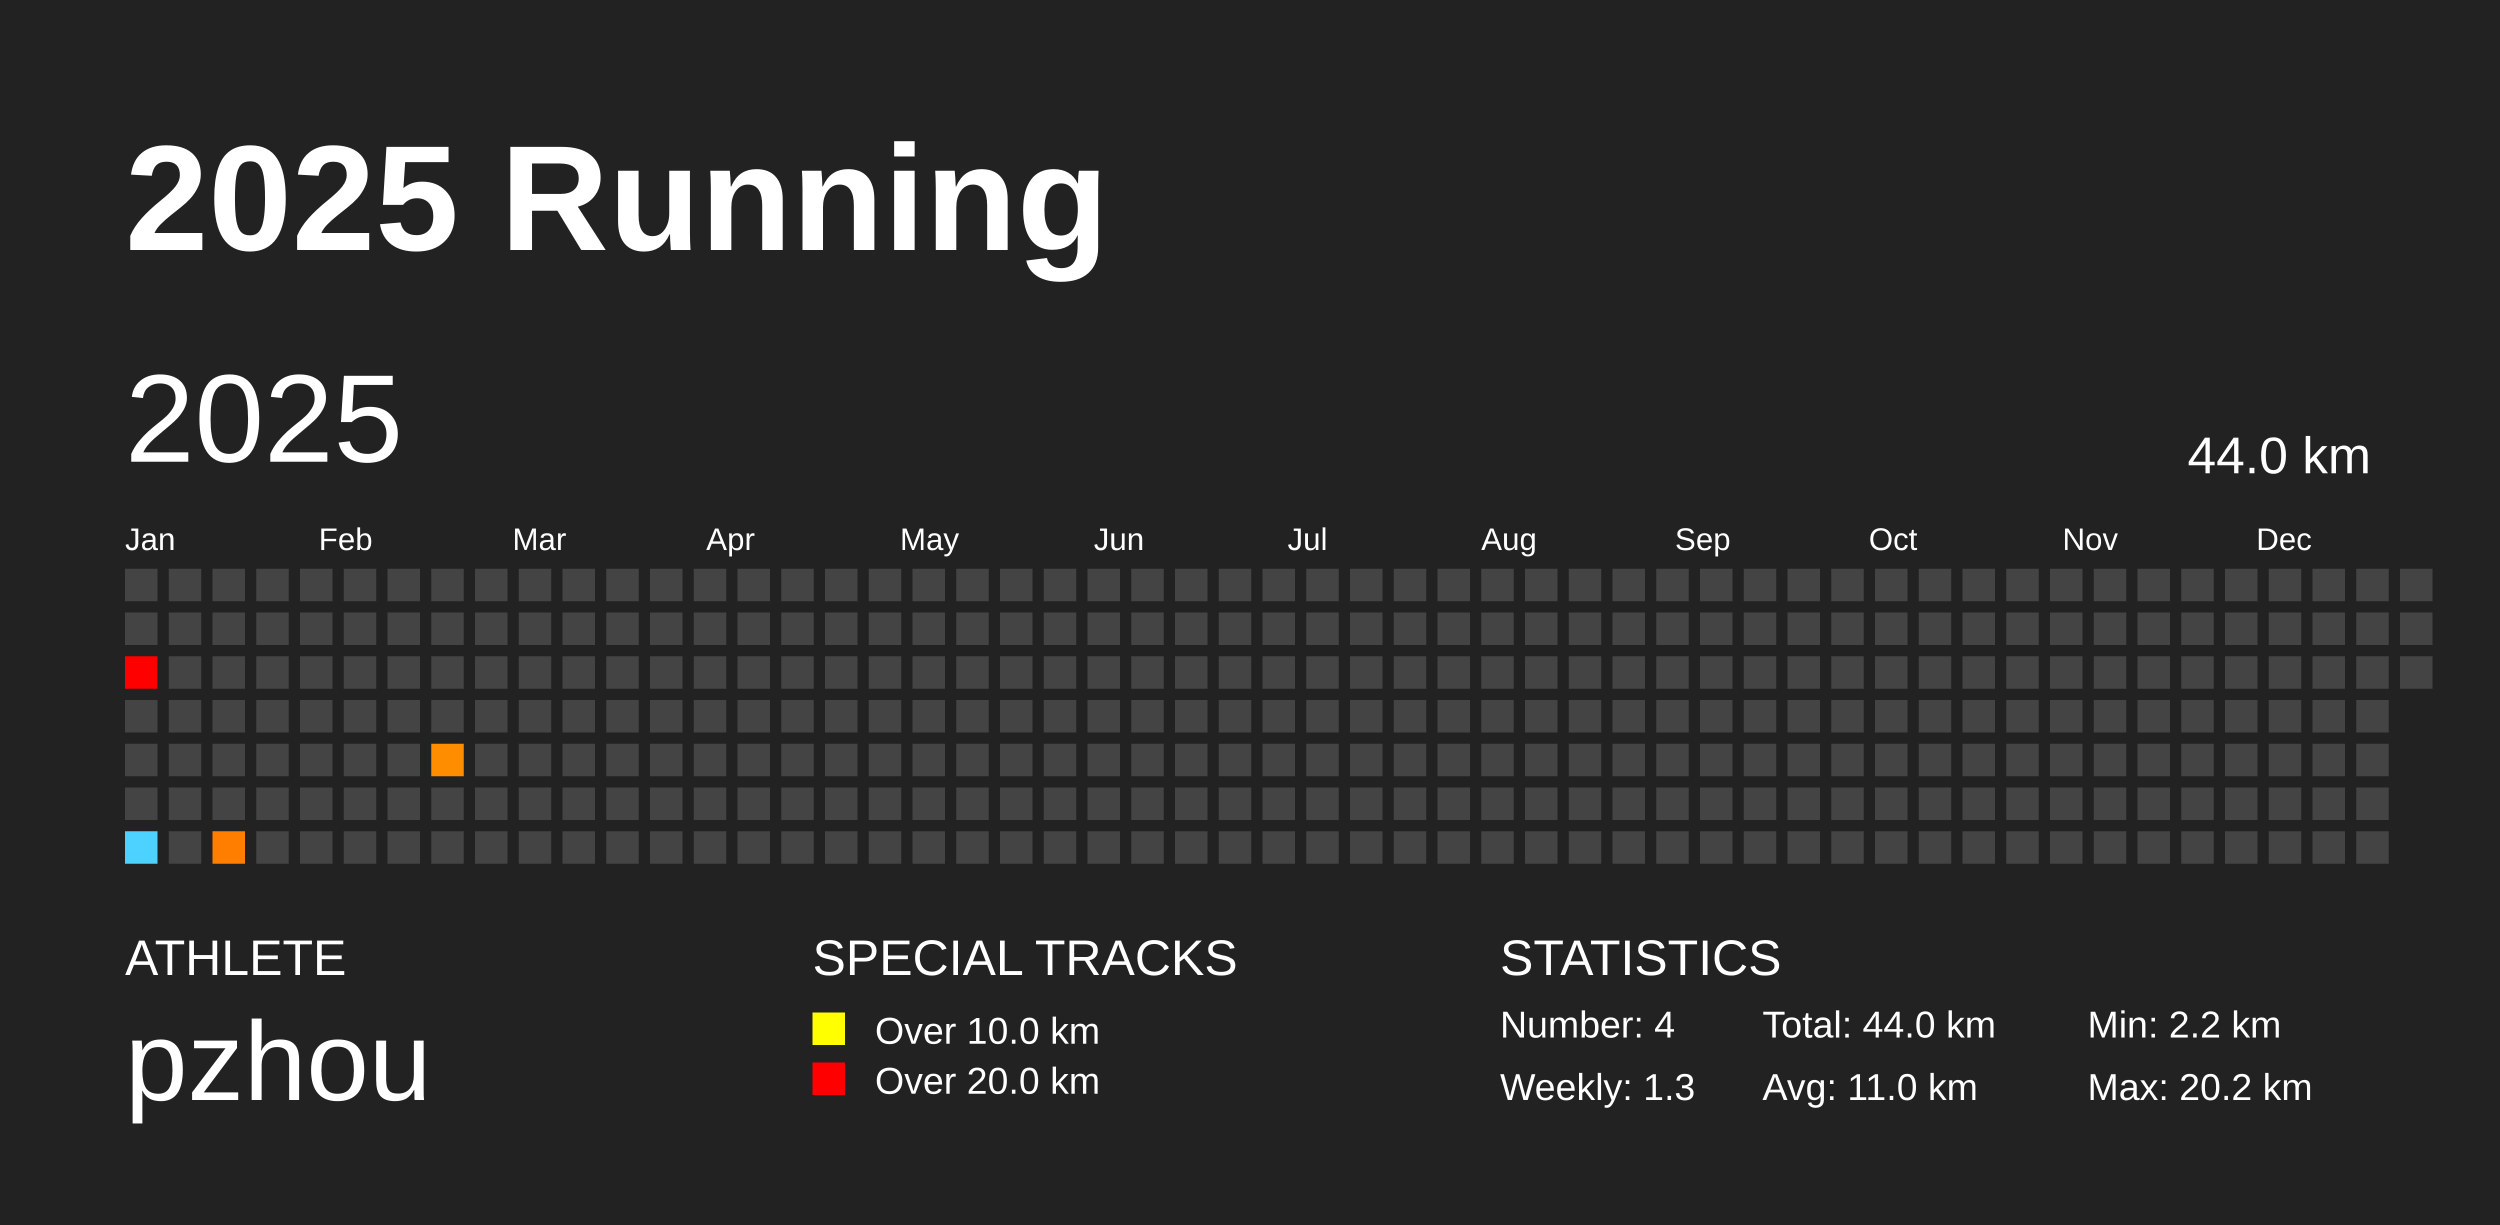
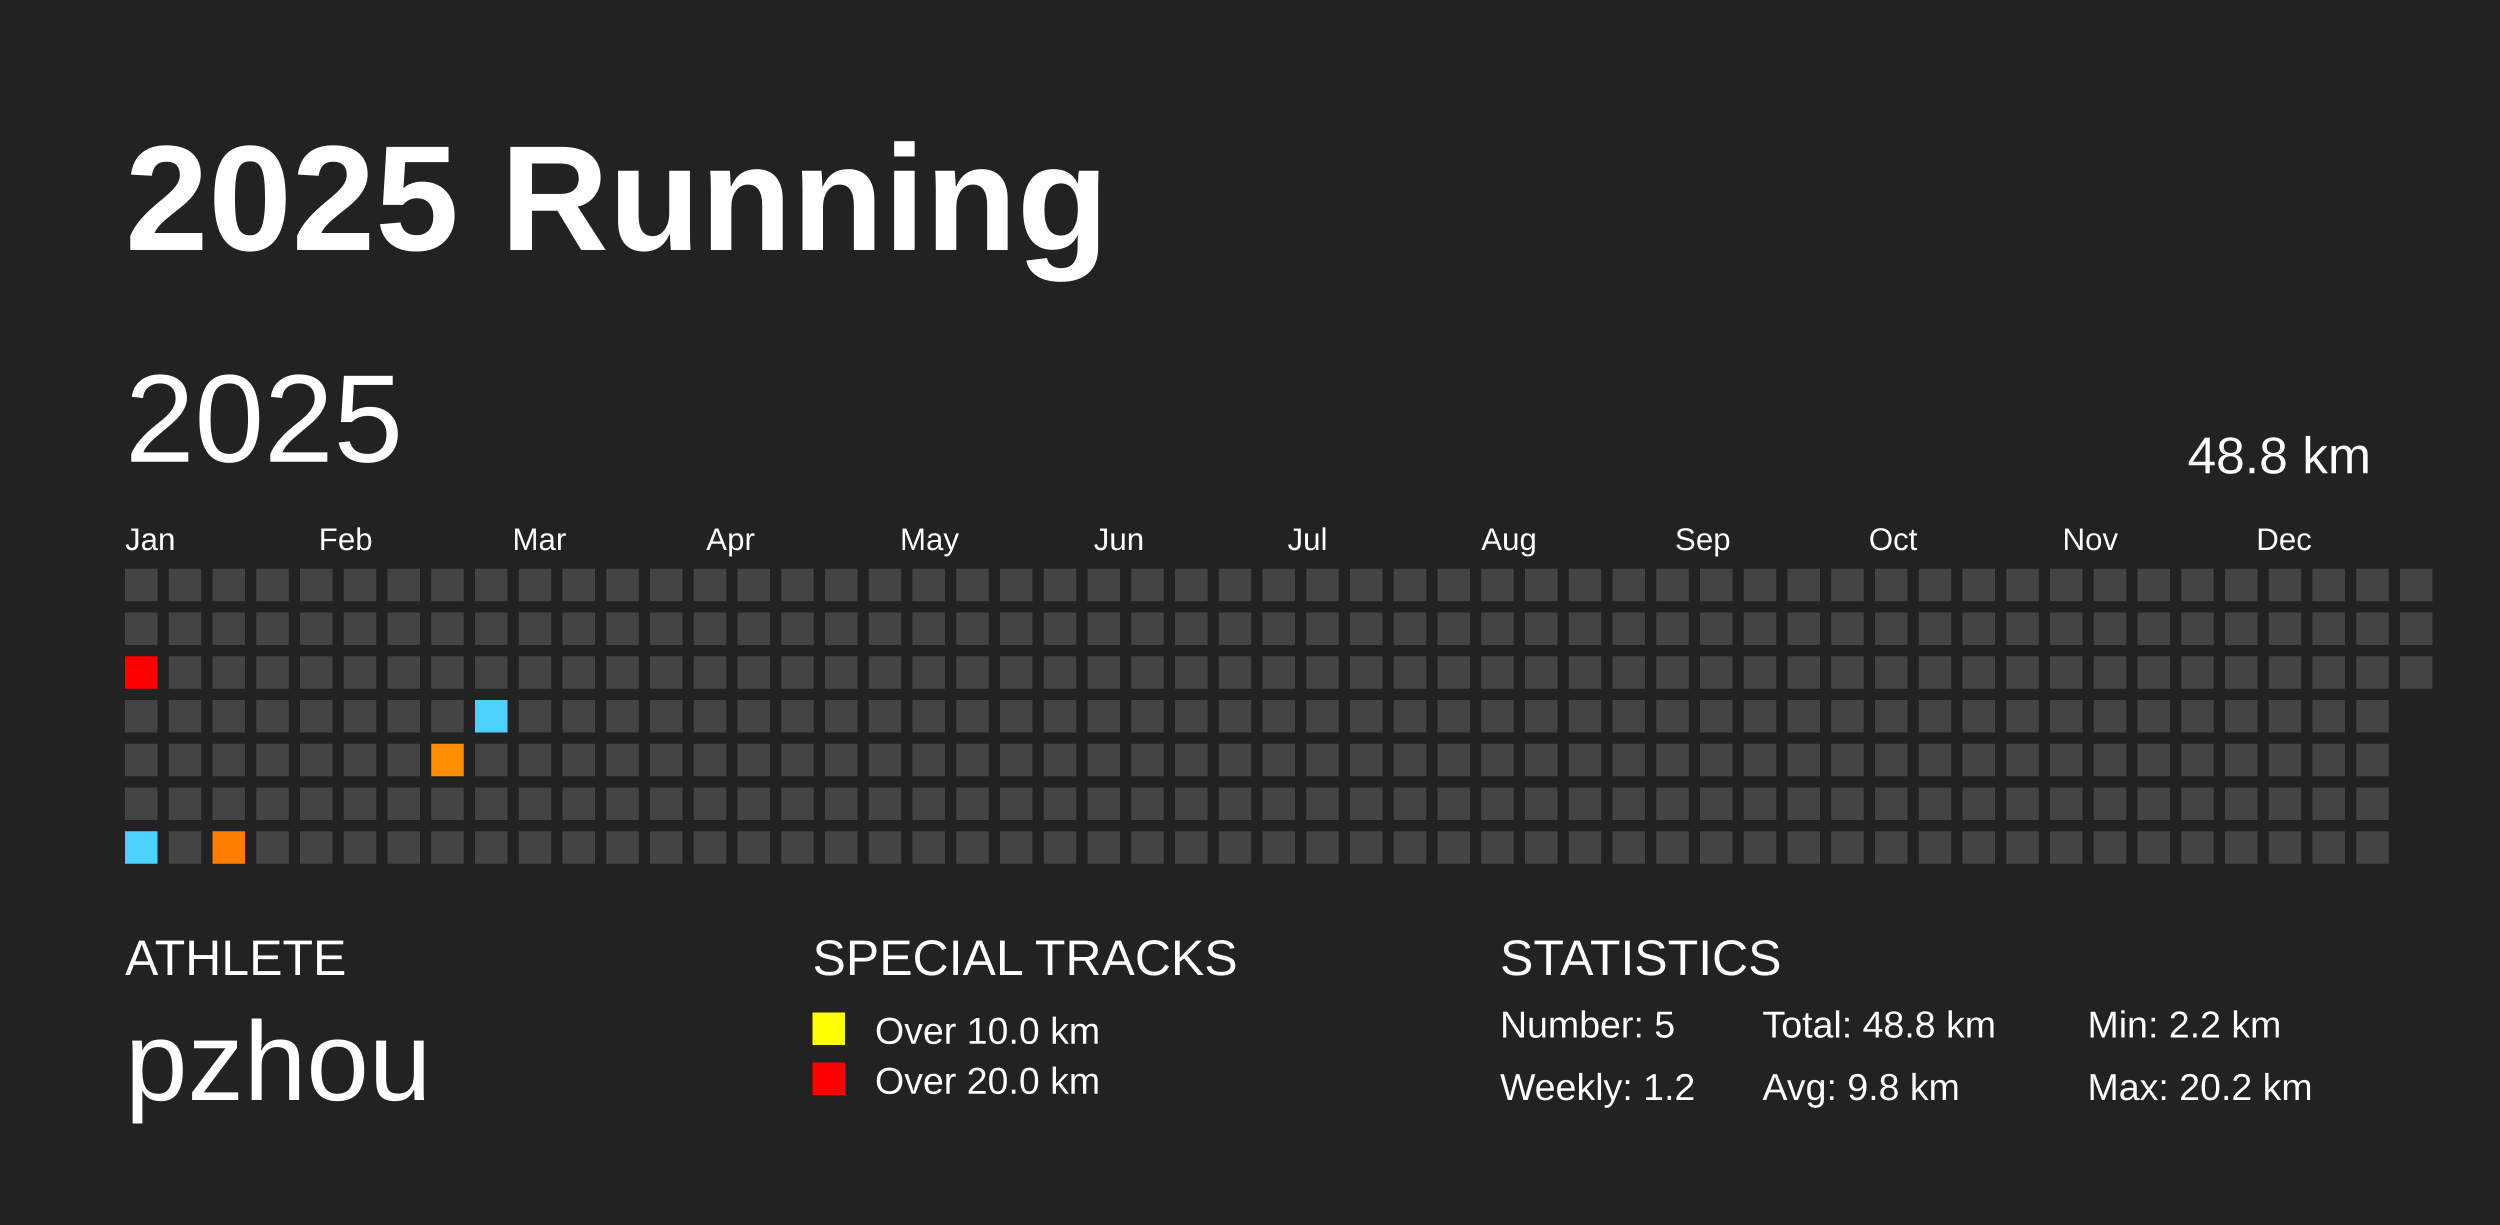
<svg xmlns="http://www.w3.org/2000/svg" baseProfile="full" height="98mm" version="1.1" viewBox="0,0,200,98" width="200mm">
  <defs />
  <rect fill="#222222" height="98" width="200" x="0" y="0" />
  <text fill="#FFFFFF" style="font-size:12px; font-family:Arial; font-weight:bold;" x="10" y="20">2025 Running</text>
  <text fill="#FFFFFF" style="font-size:4px; font-family:Arial" x="10" y="78">ATHLETE</text>
  <text fill="#FFFFFF" style="font-size:9px; font-family:Arial" x="10" y="88">pzhou</text>
  <text fill="#FFFFFF" style="font-size:4px; font-family:Arial" x="65" y="78">SPECIAL TRACKS</text>
  <rect fill="yellow" height="2.6" width="2.6" x="65" y="81" />
  <text fill="#FFFFFF" style="font-size:3px; font-family:Arial" x="70" y="83.5">Over 10.0 km</text>
  <rect fill="red" height="2.6" width="2.6" x="65" y="85" />
  <text fill="#FFFFFF" style="font-size:3px; font-family:Arial" x="70" y="87.5">Over 20.0 km</text>
  <text fill="#FFFFFF" style="font-size:4px; font-family:Arial" x="120" y="78">STATISTICS</text>
-   <text fill="#FFFFFF" style="font-size:3px; font-family:Arial" x="120" y="83">Number: 4</text>
-   <text fill="#FFFFFF" style="font-size:3px; font-family:Arial" x="120" y="88">Weekly: 1.3</text>
-   <text fill="#FFFFFF" style="font-size:3px; font-family:Arial" x="141" y="83">Total: 44.0 km</text>
-   <text fill="#FFFFFF" style="font-size:3px; font-family:Arial" x="141" y="88">Avg: 11.0 km</text>
+   <text fill="#FFFFFF" style="font-size:3px; font-family:Arial" x="120" y="83">Number: 5</text>
+   <text fill="#FFFFFF" style="font-size:3px; font-family:Arial" x="120" y="88">Weekly: 1.2</text>
+   <text fill="#FFFFFF" style="font-size:3px; font-family:Arial" x="141" y="83">Total: 48.8 km</text>
+   <text fill="#FFFFFF" style="font-size:3px; font-family:Arial" x="141" y="88">Avg: 9.8 km</text>
  <text fill="#FFFFFF" style="font-size:3px; font-family:Arial" x="167" y="83">Min: 2.2 km</text>
  <text fill="#FFFFFF" style="font-size:3px; font-family:Arial" x="167" y="88">Max: 20.2 km</text>
  <text dominant-baseline="hanging" fill="#FFFFFF" style="font-size:10.0px; font-family:Arial;" x="10" y="30">2025</text>
-   <text dominant-baseline="hanging" fill="#FFFFFF" style="font-size:4.125px; font-family:Arial;" x="175" y="35">44.0 km</text>
+   <text dominant-baseline="hanging" fill="#FFFFFF" style="font-size:4.125px; font-family:Arial;" x="175" y="35">48.8 km</text>
  <text fill="#FFFFFF" style="font-size:2.5px; font-family:Arial" x="10.0" y="44">Jan</text>
  <text fill="#FFFFFF" style="font-size:2.5px; font-family:Arial" x="25.5" y="44">Feb</text>
  <text fill="#FFFFFF" style="font-size:2.5px; font-family:Arial" x="41.0" y="44">Mar</text>
  <text fill="#FFFFFF" style="font-size:2.5px; font-family:Arial" x="56.5" y="44">Apr</text>
  <text fill="#FFFFFF" style="font-size:2.5px; font-family:Arial" x="72.0" y="44">May</text>
  <text fill="#FFFFFF" style="font-size:2.5px; font-family:Arial" x="87.5" y="44">Jun</text>
  <text fill="#FFFFFF" style="font-size:2.5px; font-family:Arial" x="103.0" y="44">Jul</text>
  <text fill="#FFFFFF" style="font-size:2.5px; font-family:Arial" x="118.5" y="44">Aug</text>
  <text fill="#FFFFFF" style="font-size:2.5px; font-family:Arial" x="134.0" y="44">Sep</text>
  <text fill="#FFFFFF" style="font-size:2.5px; font-family:Arial" x="149.5" y="44">Oct</text>
  <text fill="#FFFFFF" style="font-size:2.5px; font-family:Arial" x="165.0" y="44">Nov</text>
  <text fill="#FFFFFF" style="font-size:2.5px; font-family:Arial" x="180.5" y="44">Dec</text>
  <rect fill="#444444" height="2.6" width="2.6" x="10.0" y="45.5" />
  <rect fill="#444444" height="2.6" width="2.6" x="10.0" y="49.0" />
  <rect fill="red" height="2.6" width="2.6" x="10.0" y="52.5" />
  <rect fill="#444444" height="2.6" width="2.6" x="10.0" y="56.0" />
  <rect fill="#444444" height="2.6" width="2.6" x="10.0" y="59.5" />
  <rect fill="#444444" height="2.6" width="2.6" x="10.0" y="63.0" />
  <rect fill="#4dd2ff" height="2.6" width="2.6" x="10.0" y="66.5" />
  <rect fill="#444444" height="2.6" width="2.6" x="13.5" y="45.5" />
  <rect fill="#444444" height="2.6" width="2.6" x="13.5" y="49.0" />
  <rect fill="#444444" height="2.6" width="2.6" x="13.5" y="52.5" />
  <rect fill="#444444" height="2.6" width="2.6" x="13.5" y="56.0" />
  <rect fill="#444444" height="2.6" width="2.6" x="13.5" y="59.5" />
  <rect fill="#444444" height="2.6" width="2.6" x="13.5" y="63.0" />
  <rect fill="#444444" height="2.6" width="2.6" x="13.5" y="66.5" />
  <rect fill="#444444" height="2.6" width="2.6" x="17.0" y="45.5" />
  <rect fill="#444444" height="2.6" width="2.6" x="17.0" y="49.0" />
  <rect fill="#444444" height="2.6" width="2.6" x="17.0" y="52.5" />
  <rect fill="#444444" height="2.6" width="2.6" x="17.0" y="56.0" />
  <rect fill="#444444" height="2.6" width="2.6" x="17.0" y="59.5" />
  <rect fill="#444444" height="2.6" width="2.6" x="17.0" y="63.0" />
  <rect fill="#ff7e00" height="2.6" width="2.6" x="17.0" y="66.5" />
  <rect fill="#444444" height="2.6" width="2.6" x="20.5" y="45.5" />
  <rect fill="#444444" height="2.6" width="2.6" x="20.5" y="49.0" />
  <rect fill="#444444" height="2.6" width="2.6" x="20.5" y="52.5" />
  <rect fill="#444444" height="2.6" width="2.6" x="20.5" y="56.0" />
  <rect fill="#444444" height="2.6" width="2.6" x="20.5" y="59.5" />
  <rect fill="#444444" height="2.6" width="2.6" x="20.5" y="63.0" />
  <rect fill="#444444" height="2.6" width="2.6" x="20.5" y="66.5" />
  <rect fill="#444444" height="2.6" width="2.6" x="24.0" y="45.5" />
  <rect fill="#444444" height="2.6" width="2.6" x="24.0" y="49.0" />
  <rect fill="#444444" height="2.6" width="2.6" x="24.0" y="52.5" />
  <rect fill="#444444" height="2.6" width="2.6" x="24.0" y="56.0" />
  <rect fill="#444444" height="2.6" width="2.6" x="24.0" y="59.5" />
  <rect fill="#444444" height="2.6" width="2.6" x="24.0" y="63.0" />
  <rect fill="#444444" height="2.6" width="2.6" x="24.0" y="66.5" />
  <rect fill="#444444" height="2.6" width="2.6" x="27.5" y="45.5" />
  <rect fill="#444444" height="2.6" width="2.6" x="27.5" y="49.0" />
  <rect fill="#444444" height="2.6" width="2.6" x="27.5" y="52.5" />
  <rect fill="#444444" height="2.6" width="2.6" x="27.5" y="56.0" />
  <rect fill="#444444" height="2.6" width="2.6" x="27.5" y="59.5" />
  <rect fill="#444444" height="2.6" width="2.6" x="27.5" y="63.0" />
  <rect fill="#444444" height="2.6" width="2.6" x="27.5" y="66.5" />
  <rect fill="#444444" height="2.6" width="2.6" x="31.0" y="45.5" />
  <rect fill="#444444" height="2.6" width="2.6" x="31.0" y="49.0" />
  <rect fill="#444444" height="2.6" width="2.6" x="31.0" y="52.5" />
  <rect fill="#444444" height="2.6" width="2.6" x="31.0" y="56.0" />
  <rect fill="#444444" height="2.6" width="2.6" x="31.0" y="59.5" />
  <rect fill="#444444" height="2.6" width="2.6" x="31.0" y="63.0" />
  <rect fill="#444444" height="2.6" width="2.6" x="31.0" y="66.5" />
  <rect fill="#444444" height="2.6" width="2.6" x="34.5" y="45.5" />
  <rect fill="#444444" height="2.6" width="2.6" x="34.5" y="49.0" />
  <rect fill="#444444" height="2.6" width="2.6" x="34.5" y="52.5" />
  <rect fill="#444444" height="2.6" width="2.6" x="34.5" y="56.0" />
  <rect fill="#ff8d00" height="2.6" width="2.6" x="34.5" y="59.5" />
  <rect fill="#444444" height="2.6" width="2.6" x="34.5" y="63.0" />
  <rect fill="#444444" height="2.6" width="2.6" x="34.5" y="66.5" />
  <rect fill="#444444" height="2.6" width="2.6" x="38.0" y="45.5" />
  <rect fill="#444444" height="2.6" width="2.6" x="38.0" y="49.0" />
  <rect fill="#444444" height="2.6" width="2.6" x="38.0" y="52.5" />
-   <rect fill="#444444" height="2.6" width="2.6" x="38.0" y="56.0" />
+   <rect fill="#4dd2ff" height="2.6" width="2.6" x="38.0" y="56.0" />
  <rect fill="#444444" height="2.6" width="2.6" x="38.0" y="59.5" />
  <rect fill="#444444" height="2.6" width="2.6" x="38.0" y="63.0" />
  <rect fill="#444444" height="2.6" width="2.6" x="38.0" y="66.5" />
  <rect fill="#444444" height="2.6" width="2.6" x="41.5" y="45.5" />
  <rect fill="#444444" height="2.6" width="2.6" x="41.5" y="49.0" />
  <rect fill="#444444" height="2.6" width="2.6" x="41.5" y="52.5" />
  <rect fill="#444444" height="2.6" width="2.6" x="41.5" y="56.0" />
  <rect fill="#444444" height="2.6" width="2.6" x="41.5" y="59.5" />
  <rect fill="#444444" height="2.6" width="2.6" x="41.5" y="63.0" />
  <rect fill="#444444" height="2.6" width="2.6" x="41.5" y="66.5" />
  <rect fill="#444444" height="2.6" width="2.6" x="45.0" y="45.5" />
  <rect fill="#444444" height="2.6" width="2.6" x="45.0" y="49.0" />
  <rect fill="#444444" height="2.6" width="2.6" x="45.0" y="52.5" />
  <rect fill="#444444" height="2.6" width="2.6" x="45.0" y="56.0" />
  <rect fill="#444444" height="2.6" width="2.6" x="45.0" y="59.5" />
  <rect fill="#444444" height="2.6" width="2.6" x="45.0" y="63.0" />
  <rect fill="#444444" height="2.6" width="2.6" x="45.0" y="66.5" />
  <rect fill="#444444" height="2.6" width="2.6" x="48.5" y="45.5" />
  <rect fill="#444444" height="2.6" width="2.6" x="48.5" y="49.0" />
  <rect fill="#444444" height="2.6" width="2.6" x="48.5" y="52.5" />
  <rect fill="#444444" height="2.6" width="2.6" x="48.5" y="56.0" />
  <rect fill="#444444" height="2.6" width="2.6" x="48.5" y="59.5" />
  <rect fill="#444444" height="2.6" width="2.6" x="48.5" y="63.0" />
  <rect fill="#444444" height="2.6" width="2.6" x="48.5" y="66.5" />
  <rect fill="#444444" height="2.6" width="2.6" x="52.0" y="45.5" />
  <rect fill="#444444" height="2.6" width="2.6" x="52.0" y="49.0" />
  <rect fill="#444444" height="2.6" width="2.6" x="52.0" y="52.5" />
  <rect fill="#444444" height="2.6" width="2.6" x="52.0" y="56.0" />
  <rect fill="#444444" height="2.6" width="2.6" x="52.0" y="59.5" />
  <rect fill="#444444" height="2.6" width="2.6" x="52.0" y="63.0" />
  <rect fill="#444444" height="2.6" width="2.6" x="52.0" y="66.5" />
  <rect fill="#444444" height="2.6" width="2.6" x="55.5" y="45.5" />
  <rect fill="#444444" height="2.6" width="2.6" x="55.5" y="49.0" />
  <rect fill="#444444" height="2.6" width="2.6" x="55.5" y="52.5" />
  <rect fill="#444444" height="2.6" width="2.6" x="55.5" y="56.0" />
  <rect fill="#444444" height="2.6" width="2.6" x="55.5" y="59.5" />
  <rect fill="#444444" height="2.6" width="2.6" x="55.5" y="63.0" />
  <rect fill="#444444" height="2.6" width="2.6" x="55.5" y="66.5" />
  <rect fill="#444444" height="2.6" width="2.6" x="59.0" y="45.5" />
  <rect fill="#444444" height="2.6" width="2.6" x="59.0" y="49.0" />
  <rect fill="#444444" height="2.6" width="2.6" x="59.0" y="52.5" />
  <rect fill="#444444" height="2.6" width="2.6" x="59.0" y="56.0" />
  <rect fill="#444444" height="2.6" width="2.6" x="59.0" y="59.5" />
  <rect fill="#444444" height="2.6" width="2.6" x="59.0" y="63.0" />
  <rect fill="#444444" height="2.6" width="2.6" x="59.0" y="66.5" />
  <rect fill="#444444" height="2.6" width="2.6" x="62.5" y="45.5" />
  <rect fill="#444444" height="2.6" width="2.6" x="62.5" y="49.0" />
  <rect fill="#444444" height="2.6" width="2.6" x="62.5" y="52.5" />
  <rect fill="#444444" height="2.6" width="2.6" x="62.5" y="56.0" />
  <rect fill="#444444" height="2.6" width="2.6" x="62.5" y="59.5" />
  <rect fill="#444444" height="2.6" width="2.6" x="62.5" y="63.0" />
  <rect fill="#444444" height="2.6" width="2.6" x="62.5" y="66.5" />
  <rect fill="#444444" height="2.6" width="2.6" x="66.0" y="45.5" />
  <rect fill="#444444" height="2.6" width="2.6" x="66.0" y="49.0" />
  <rect fill="#444444" height="2.6" width="2.6" x="66.0" y="52.5" />
  <rect fill="#444444" height="2.6" width="2.6" x="66.0" y="56.0" />
  <rect fill="#444444" height="2.6" width="2.6" x="66.0" y="59.5" />
  <rect fill="#444444" height="2.6" width="2.6" x="66.0" y="63.0" />
  <rect fill="#444444" height="2.6" width="2.6" x="66.0" y="66.5" />
  <rect fill="#444444" height="2.6" width="2.6" x="69.5" y="45.5" />
  <rect fill="#444444" height="2.6" width="2.6" x="69.5" y="49.0" />
  <rect fill="#444444" height="2.6" width="2.6" x="69.5" y="52.5" />
  <rect fill="#444444" height="2.6" width="2.6" x="69.5" y="56.0" />
  <rect fill="#444444" height="2.6" width="2.6" x="69.5" y="59.5" />
  <rect fill="#444444" height="2.6" width="2.6" x="69.5" y="63.0" />
  <rect fill="#444444" height="2.6" width="2.6" x="69.5" y="66.5" />
  <rect fill="#444444" height="2.6" width="2.6" x="73.0" y="45.5" />
  <rect fill="#444444" height="2.6" width="2.6" x="73.0" y="49.0" />
  <rect fill="#444444" height="2.6" width="2.6" x="73.0" y="52.5" />
  <rect fill="#444444" height="2.6" width="2.6" x="73.0" y="56.0" />
  <rect fill="#444444" height="2.6" width="2.6" x="73.0" y="59.5" />
  <rect fill="#444444" height="2.6" width="2.6" x="73.0" y="63.0" />
  <rect fill="#444444" height="2.6" width="2.6" x="73.0" y="66.5" />
  <rect fill="#444444" height="2.6" width="2.6" x="76.5" y="45.5" />
  <rect fill="#444444" height="2.6" width="2.6" x="76.5" y="49.0" />
  <rect fill="#444444" height="2.6" width="2.6" x="76.5" y="52.5" />
  <rect fill="#444444" height="2.6" width="2.6" x="76.5" y="56.0" />
  <rect fill="#444444" height="2.6" width="2.6" x="76.5" y="59.5" />
  <rect fill="#444444" height="2.6" width="2.6" x="76.5" y="63.0" />
  <rect fill="#444444" height="2.6" width="2.6" x="76.5" y="66.5" />
  <rect fill="#444444" height="2.6" width="2.6" x="80.0" y="45.5" />
  <rect fill="#444444" height="2.6" width="2.6" x="80.0" y="49.0" />
  <rect fill="#444444" height="2.6" width="2.6" x="80.0" y="52.5" />
  <rect fill="#444444" height="2.6" width="2.6" x="80.0" y="56.0" />
  <rect fill="#444444" height="2.6" width="2.6" x="80.0" y="59.5" />
  <rect fill="#444444" height="2.6" width="2.6" x="80.0" y="63.0" />
  <rect fill="#444444" height="2.6" width="2.6" x="80.0" y="66.5" />
  <rect fill="#444444" height="2.6" width="2.6" x="83.5" y="45.5" />
  <rect fill="#444444" height="2.6" width="2.6" x="83.5" y="49.0" />
  <rect fill="#444444" height="2.6" width="2.6" x="83.5" y="52.5" />
  <rect fill="#444444" height="2.6" width="2.6" x="83.5" y="56.0" />
  <rect fill="#444444" height="2.6" width="2.6" x="83.5" y="59.5" />
  <rect fill="#444444" height="2.6" width="2.6" x="83.5" y="63.0" />
  <rect fill="#444444" height="2.6" width="2.6" x="83.5" y="66.5" />
  <rect fill="#444444" height="2.6" width="2.6" x="87.0" y="45.5" />
  <rect fill="#444444" height="2.6" width="2.6" x="87.0" y="49.0" />
  <rect fill="#444444" height="2.6" width="2.6" x="87.0" y="52.5" />
  <rect fill="#444444" height="2.6" width="2.6" x="87.0" y="56.0" />
  <rect fill="#444444" height="2.6" width="2.6" x="87.0" y="59.5" />
  <rect fill="#444444" height="2.6" width="2.6" x="87.0" y="63.0" />
  <rect fill="#444444" height="2.6" width="2.6" x="87.0" y="66.5" />
  <rect fill="#444444" height="2.6" width="2.6" x="90.5" y="45.5" />
  <rect fill="#444444" height="2.6" width="2.6" x="90.5" y="49.0" />
  <rect fill="#444444" height="2.6" width="2.6" x="90.5" y="52.5" />
  <rect fill="#444444" height="2.6" width="2.6" x="90.5" y="56.0" />
  <rect fill="#444444" height="2.6" width="2.6" x="90.5" y="59.5" />
  <rect fill="#444444" height="2.6" width="2.6" x="90.5" y="63.0" />
  <rect fill="#444444" height="2.6" width="2.6" x="90.5" y="66.5" />
  <rect fill="#444444" height="2.6" width="2.6" x="94.0" y="45.5" />
  <rect fill="#444444" height="2.6" width="2.6" x="94.0" y="49.0" />
  <rect fill="#444444" height="2.6" width="2.6" x="94.0" y="52.5" />
  <rect fill="#444444" height="2.6" width="2.6" x="94.0" y="56.0" />
  <rect fill="#444444" height="2.6" width="2.6" x="94.0" y="59.5" />
  <rect fill="#444444" height="2.6" width="2.6" x="94.0" y="63.0" />
  <rect fill="#444444" height="2.6" width="2.6" x="94.0" y="66.5" />
  <rect fill="#444444" height="2.6" width="2.6" x="97.5" y="45.5" />
  <rect fill="#444444" height="2.6" width="2.6" x="97.5" y="49.0" />
  <rect fill="#444444" height="2.6" width="2.6" x="97.5" y="52.5" />
  <rect fill="#444444" height="2.6" width="2.6" x="97.5" y="56.0" />
  <rect fill="#444444" height="2.6" width="2.6" x="97.5" y="59.5" />
  <rect fill="#444444" height="2.6" width="2.6" x="97.5" y="63.0" />
  <rect fill="#444444" height="2.6" width="2.6" x="97.5" y="66.5" />
  <rect fill="#444444" height="2.6" width="2.6" x="101.0" y="45.5" />
  <rect fill="#444444" height="2.6" width="2.6" x="101.0" y="49.0" />
  <rect fill="#444444" height="2.6" width="2.6" x="101.0" y="52.5" />
  <rect fill="#444444" height="2.6" width="2.6" x="101.0" y="56.0" />
  <rect fill="#444444" height="2.6" width="2.6" x="101.0" y="59.5" />
  <rect fill="#444444" height="2.6" width="2.6" x="101.0" y="63.0" />
  <rect fill="#444444" height="2.6" width="2.6" x="101.0" y="66.5" />
  <rect fill="#444444" height="2.6" width="2.6" x="104.5" y="45.5" />
  <rect fill="#444444" height="2.6" width="2.6" x="104.5" y="49.0" />
  <rect fill="#444444" height="2.6" width="2.6" x="104.5" y="52.5" />
  <rect fill="#444444" height="2.6" width="2.6" x="104.5" y="56.0" />
  <rect fill="#444444" height="2.6" width="2.6" x="104.5" y="59.5" />
  <rect fill="#444444" height="2.6" width="2.6" x="104.5" y="63.0" />
  <rect fill="#444444" height="2.6" width="2.6" x="104.5" y="66.5" />
  <rect fill="#444444" height="2.6" width="2.6" x="108.0" y="45.5" />
  <rect fill="#444444" height="2.6" width="2.6" x="108.0" y="49.0" />
  <rect fill="#444444" height="2.6" width="2.6" x="108.0" y="52.5" />
  <rect fill="#444444" height="2.6" width="2.6" x="108.0" y="56.0" />
  <rect fill="#444444" height="2.6" width="2.6" x="108.0" y="59.5" />
  <rect fill="#444444" height="2.6" width="2.6" x="108.0" y="63.0" />
  <rect fill="#444444" height="2.6" width="2.6" x="108.0" y="66.5" />
  <rect fill="#444444" height="2.6" width="2.6" x="111.5" y="45.5" />
  <rect fill="#444444" height="2.6" width="2.6" x="111.5" y="49.0" />
  <rect fill="#444444" height="2.6" width="2.6" x="111.5" y="52.5" />
  <rect fill="#444444" height="2.6" width="2.6" x="111.5" y="56.0" />
  <rect fill="#444444" height="2.6" width="2.6" x="111.5" y="59.5" />
  <rect fill="#444444" height="2.6" width="2.6" x="111.5" y="63.0" />
  <rect fill="#444444" height="2.6" width="2.6" x="111.5" y="66.5" />
  <rect fill="#444444" height="2.6" width="2.6" x="115.0" y="45.5" />
  <rect fill="#444444" height="2.6" width="2.6" x="115.0" y="49.0" />
  <rect fill="#444444" height="2.6" width="2.6" x="115.0" y="52.5" />
  <rect fill="#444444" height="2.6" width="2.6" x="115.0" y="56.0" />
  <rect fill="#444444" height="2.6" width="2.6" x="115.0" y="59.5" />
  <rect fill="#444444" height="2.6" width="2.6" x="115.0" y="63.0" />
  <rect fill="#444444" height="2.6" width="2.6" x="115.0" y="66.5" />
  <rect fill="#444444" height="2.6" width="2.6" x="118.5" y="45.5" />
  <rect fill="#444444" height="2.6" width="2.6" x="118.5" y="49.0" />
  <rect fill="#444444" height="2.6" width="2.6" x="118.5" y="52.5" />
  <rect fill="#444444" height="2.6" width="2.6" x="118.5" y="56.0" />
  <rect fill="#444444" height="2.6" width="2.6" x="118.5" y="59.5" />
  <rect fill="#444444" height="2.6" width="2.6" x="118.5" y="63.0" />
  <rect fill="#444444" height="2.6" width="2.6" x="118.5" y="66.5" />
  <rect fill="#444444" height="2.6" width="2.6" x="122.0" y="45.5" />
  <rect fill="#444444" height="2.6" width="2.6" x="122.0" y="49.0" />
  <rect fill="#444444" height="2.6" width="2.6" x="122.0" y="52.5" />
  <rect fill="#444444" height="2.6" width="2.6" x="122.0" y="56.0" />
  <rect fill="#444444" height="2.6" width="2.6" x="122.0" y="59.5" />
  <rect fill="#444444" height="2.6" width="2.6" x="122.0" y="63.0" />
  <rect fill="#444444" height="2.6" width="2.6" x="122.0" y="66.5" />
  <rect fill="#444444" height="2.6" width="2.6" x="125.5" y="45.5" />
  <rect fill="#444444" height="2.6" width="2.6" x="125.5" y="49.0" />
  <rect fill="#444444" height="2.6" width="2.6" x="125.5" y="52.5" />
  <rect fill="#444444" height="2.6" width="2.6" x="125.5" y="56.0" />
  <rect fill="#444444" height="2.6" width="2.6" x="125.5" y="59.5" />
  <rect fill="#444444" height="2.6" width="2.6" x="125.5" y="63.0" />
  <rect fill="#444444" height="2.6" width="2.6" x="125.5" y="66.5" />
  <rect fill="#444444" height="2.6" width="2.6" x="129.0" y="45.5" />
  <rect fill="#444444" height="2.6" width="2.6" x="129.0" y="49.0" />
  <rect fill="#444444" height="2.6" width="2.6" x="129.0" y="52.5" />
  <rect fill="#444444" height="2.6" width="2.6" x="129.0" y="56.0" />
  <rect fill="#444444" height="2.6" width="2.6" x="129.0" y="59.5" />
  <rect fill="#444444" height="2.6" width="2.6" x="129.0" y="63.0" />
  <rect fill="#444444" height="2.6" width="2.6" x="129.0" y="66.5" />
  <rect fill="#444444" height="2.6" width="2.6" x="132.5" y="45.5" />
  <rect fill="#444444" height="2.6" width="2.6" x="132.5" y="49.0" />
  <rect fill="#444444" height="2.6" width="2.6" x="132.5" y="52.5" />
  <rect fill="#444444" height="2.6" width="2.6" x="132.5" y="56.0" />
  <rect fill="#444444" height="2.6" width="2.6" x="132.5" y="59.5" />
  <rect fill="#444444" height="2.6" width="2.6" x="132.5" y="63.0" />
  <rect fill="#444444" height="2.6" width="2.6" x="132.5" y="66.5" />
  <rect fill="#444444" height="2.6" width="2.6" x="136.0" y="45.5" />
  <rect fill="#444444" height="2.6" width="2.6" x="136.0" y="49.0" />
  <rect fill="#444444" height="2.6" width="2.6" x="136.0" y="52.5" />
  <rect fill="#444444" height="2.6" width="2.6" x="136.0" y="56.0" />
  <rect fill="#444444" height="2.6" width="2.6" x="136.0" y="59.5" />
  <rect fill="#444444" height="2.6" width="2.6" x="136.0" y="63.0" />
  <rect fill="#444444" height="2.6" width="2.6" x="136.0" y="66.5" />
  <rect fill="#444444" height="2.6" width="2.6" x="139.5" y="45.5" />
  <rect fill="#444444" height="2.6" width="2.6" x="139.5" y="49.0" />
  <rect fill="#444444" height="2.6" width="2.6" x="139.5" y="52.5" />
  <rect fill="#444444" height="2.6" width="2.6" x="139.5" y="56.0" />
  <rect fill="#444444" height="2.6" width="2.6" x="139.5" y="59.5" />
  <rect fill="#444444" height="2.6" width="2.6" x="139.5" y="63.0" />
  <rect fill="#444444" height="2.6" width="2.6" x="139.5" y="66.5" />
  <rect fill="#444444" height="2.6" width="2.6" x="143.0" y="45.5" />
  <rect fill="#444444" height="2.6" width="2.6" x="143.0" y="49.0" />
  <rect fill="#444444" height="2.6" width="2.6" x="143.0" y="52.5" />
  <rect fill="#444444" height="2.6" width="2.6" x="143.0" y="56.0" />
  <rect fill="#444444" height="2.6" width="2.6" x="143.0" y="59.5" />
  <rect fill="#444444" height="2.6" width="2.6" x="143.0" y="63.0" />
  <rect fill="#444444" height="2.6" width="2.6" x="143.0" y="66.5" />
  <rect fill="#444444" height="2.6" width="2.6" x="146.5" y="45.5" />
  <rect fill="#444444" height="2.6" width="2.6" x="146.5" y="49.0" />
  <rect fill="#444444" height="2.6" width="2.6" x="146.5" y="52.5" />
  <rect fill="#444444" height="2.6" width="2.6" x="146.5" y="56.0" />
  <rect fill="#444444" height="2.6" width="2.6" x="146.5" y="59.5" />
  <rect fill="#444444" height="2.6" width="2.6" x="146.5" y="63.0" />
  <rect fill="#444444" height="2.6" width="2.6" x="146.5" y="66.5" />
  <rect fill="#444444" height="2.6" width="2.6" x="150.0" y="45.5" />
  <rect fill="#444444" height="2.6" width="2.6" x="150.0" y="49.0" />
  <rect fill="#444444" height="2.6" width="2.6" x="150.0" y="52.5" />
  <rect fill="#444444" height="2.6" width="2.6" x="150.0" y="56.0" />
  <rect fill="#444444" height="2.6" width="2.6" x="150.0" y="59.5" />
  <rect fill="#444444" height="2.6" width="2.6" x="150.0" y="63.0" />
  <rect fill="#444444" height="2.6" width="2.6" x="150.0" y="66.5" />
  <rect fill="#444444" height="2.6" width="2.6" x="153.5" y="45.5" />
  <rect fill="#444444" height="2.6" width="2.6" x="153.5" y="49.0" />
  <rect fill="#444444" height="2.6" width="2.6" x="153.5" y="52.5" />
  <rect fill="#444444" height="2.6" width="2.6" x="153.5" y="56.0" />
  <rect fill="#444444" height="2.6" width="2.6" x="153.5" y="59.5" />
  <rect fill="#444444" height="2.6" width="2.6" x="153.5" y="63.0" />
  <rect fill="#444444" height="2.6" width="2.6" x="153.5" y="66.5" />
  <rect fill="#444444" height="2.6" width="2.6" x="157.0" y="45.5" />
  <rect fill="#444444" height="2.6" width="2.6" x="157.0" y="49.0" />
  <rect fill="#444444" height="2.6" width="2.6" x="157.0" y="52.5" />
  <rect fill="#444444" height="2.6" width="2.6" x="157.0" y="56.0" />
  <rect fill="#444444" height="2.6" width="2.6" x="157.0" y="59.5" />
  <rect fill="#444444" height="2.6" width="2.6" x="157.0" y="63.0" />
  <rect fill="#444444" height="2.6" width="2.6" x="157.0" y="66.5" />
  <rect fill="#444444" height="2.6" width="2.6" x="160.5" y="45.5" />
  <rect fill="#444444" height="2.6" width="2.6" x="160.5" y="49.0" />
  <rect fill="#444444" height="2.6" width="2.6" x="160.5" y="52.5" />
  <rect fill="#444444" height="2.6" width="2.6" x="160.5" y="56.0" />
  <rect fill="#444444" height="2.6" width="2.6" x="160.5" y="59.5" />
  <rect fill="#444444" height="2.6" width="2.6" x="160.5" y="63.0" />
  <rect fill="#444444" height="2.6" width="2.6" x="160.5" y="66.5" />
  <rect fill="#444444" height="2.6" width="2.6" x="164.0" y="45.5" />
  <rect fill="#444444" height="2.6" width="2.6" x="164.0" y="49.0" />
  <rect fill="#444444" height="2.6" width="2.6" x="164.0" y="52.5" />
  <rect fill="#444444" height="2.6" width="2.6" x="164.0" y="56.0" />
  <rect fill="#444444" height="2.6" width="2.6" x="164.0" y="59.5" />
  <rect fill="#444444" height="2.6" width="2.6" x="164.0" y="63.0" />
  <rect fill="#444444" height="2.6" width="2.6" x="164.0" y="66.5" />
  <rect fill="#444444" height="2.6" width="2.6" x="167.5" y="45.5" />
  <rect fill="#444444" height="2.6" width="2.6" x="167.5" y="49.0" />
  <rect fill="#444444" height="2.6" width="2.6" x="167.5" y="52.5" />
  <rect fill="#444444" height="2.6" width="2.6" x="167.5" y="56.0" />
  <rect fill="#444444" height="2.6" width="2.6" x="167.5" y="59.5" />
  <rect fill="#444444" height="2.6" width="2.6" x="167.5" y="63.0" />
  <rect fill="#444444" height="2.6" width="2.6" x="167.5" y="66.5" />
  <rect fill="#444444" height="2.6" width="2.6" x="171.0" y="45.5" />
  <rect fill="#444444" height="2.6" width="2.6" x="171.0" y="49.0" />
  <rect fill="#444444" height="2.6" width="2.6" x="171.0" y="52.5" />
  <rect fill="#444444" height="2.6" width="2.6" x="171.0" y="56.0" />
  <rect fill="#444444" height="2.6" width="2.6" x="171.0" y="59.5" />
  <rect fill="#444444" height="2.6" width="2.6" x="171.0" y="63.0" />
  <rect fill="#444444" height="2.6" width="2.6" x="171.0" y="66.5" />
  <rect fill="#444444" height="2.6" width="2.6" x="174.5" y="45.5" />
  <rect fill="#444444" height="2.6" width="2.6" x="174.5" y="49.0" />
  <rect fill="#444444" height="2.6" width="2.6" x="174.5" y="52.5" />
  <rect fill="#444444" height="2.6" width="2.6" x="174.5" y="56.0" />
  <rect fill="#444444" height="2.6" width="2.6" x="174.5" y="59.5" />
  <rect fill="#444444" height="2.6" width="2.6" x="174.5" y="63.0" />
  <rect fill="#444444" height="2.6" width="2.6" x="174.5" y="66.5" />
  <rect fill="#444444" height="2.6" width="2.6" x="178.0" y="45.5" />
  <rect fill="#444444" height="2.6" width="2.6" x="178.0" y="49.0" />
  <rect fill="#444444" height="2.6" width="2.6" x="178.0" y="52.5" />
  <rect fill="#444444" height="2.6" width="2.6" x="178.0" y="56.0" />
  <rect fill="#444444" height="2.6" width="2.6" x="178.0" y="59.5" />
  <rect fill="#444444" height="2.6" width="2.6" x="178.0" y="63.0" />
  <rect fill="#444444" height="2.6" width="2.6" x="178.0" y="66.5" />
  <rect fill="#444444" height="2.6" width="2.6" x="181.5" y="45.5" />
  <rect fill="#444444" height="2.6" width="2.6" x="181.5" y="49.0" />
  <rect fill="#444444" height="2.6" width="2.6" x="181.5" y="52.5" />
  <rect fill="#444444" height="2.6" width="2.6" x="181.5" y="56.0" />
  <rect fill="#444444" height="2.6" width="2.6" x="181.5" y="59.5" />
  <rect fill="#444444" height="2.6" width="2.6" x="181.5" y="63.0" />
  <rect fill="#444444" height="2.6" width="2.6" x="181.5" y="66.5" />
  <rect fill="#444444" height="2.6" width="2.6" x="185.0" y="45.5" />
  <rect fill="#444444" height="2.6" width="2.6" x="185.0" y="49.0" />
  <rect fill="#444444" height="2.6" width="2.6" x="185.0" y="52.5" />
  <rect fill="#444444" height="2.6" width="2.6" x="185.0" y="56.0" />
  <rect fill="#444444" height="2.6" width="2.6" x="185.0" y="59.5" />
  <rect fill="#444444" height="2.6" width="2.6" x="185.0" y="63.0" />
  <rect fill="#444444" height="2.6" width="2.6" x="185.0" y="66.5" />
  <rect fill="#444444" height="2.6" width="2.6" x="188.5" y="45.5" />
  <rect fill="#444444" height="2.6" width="2.6" x="188.5" y="49.0" />
  <rect fill="#444444" height="2.6" width="2.6" x="188.5" y="52.5" />
  <rect fill="#444444" height="2.6" width="2.6" x="188.5" y="56.0" />
  <rect fill="#444444" height="2.6" width="2.6" x="188.5" y="59.5" />
  <rect fill="#444444" height="2.6" width="2.6" x="188.5" y="63.0" />
  <rect fill="#444444" height="2.6" width="2.6" x="188.5" y="66.5" />
  <rect fill="#444444" height="2.6" width="2.6" x="192.0" y="45.5" />
  <rect fill="#444444" height="2.6" width="2.6" x="192.0" y="49.0" />
  <rect fill="#444444" height="2.6" width="2.6" x="192.0" y="52.5" />
</svg>
